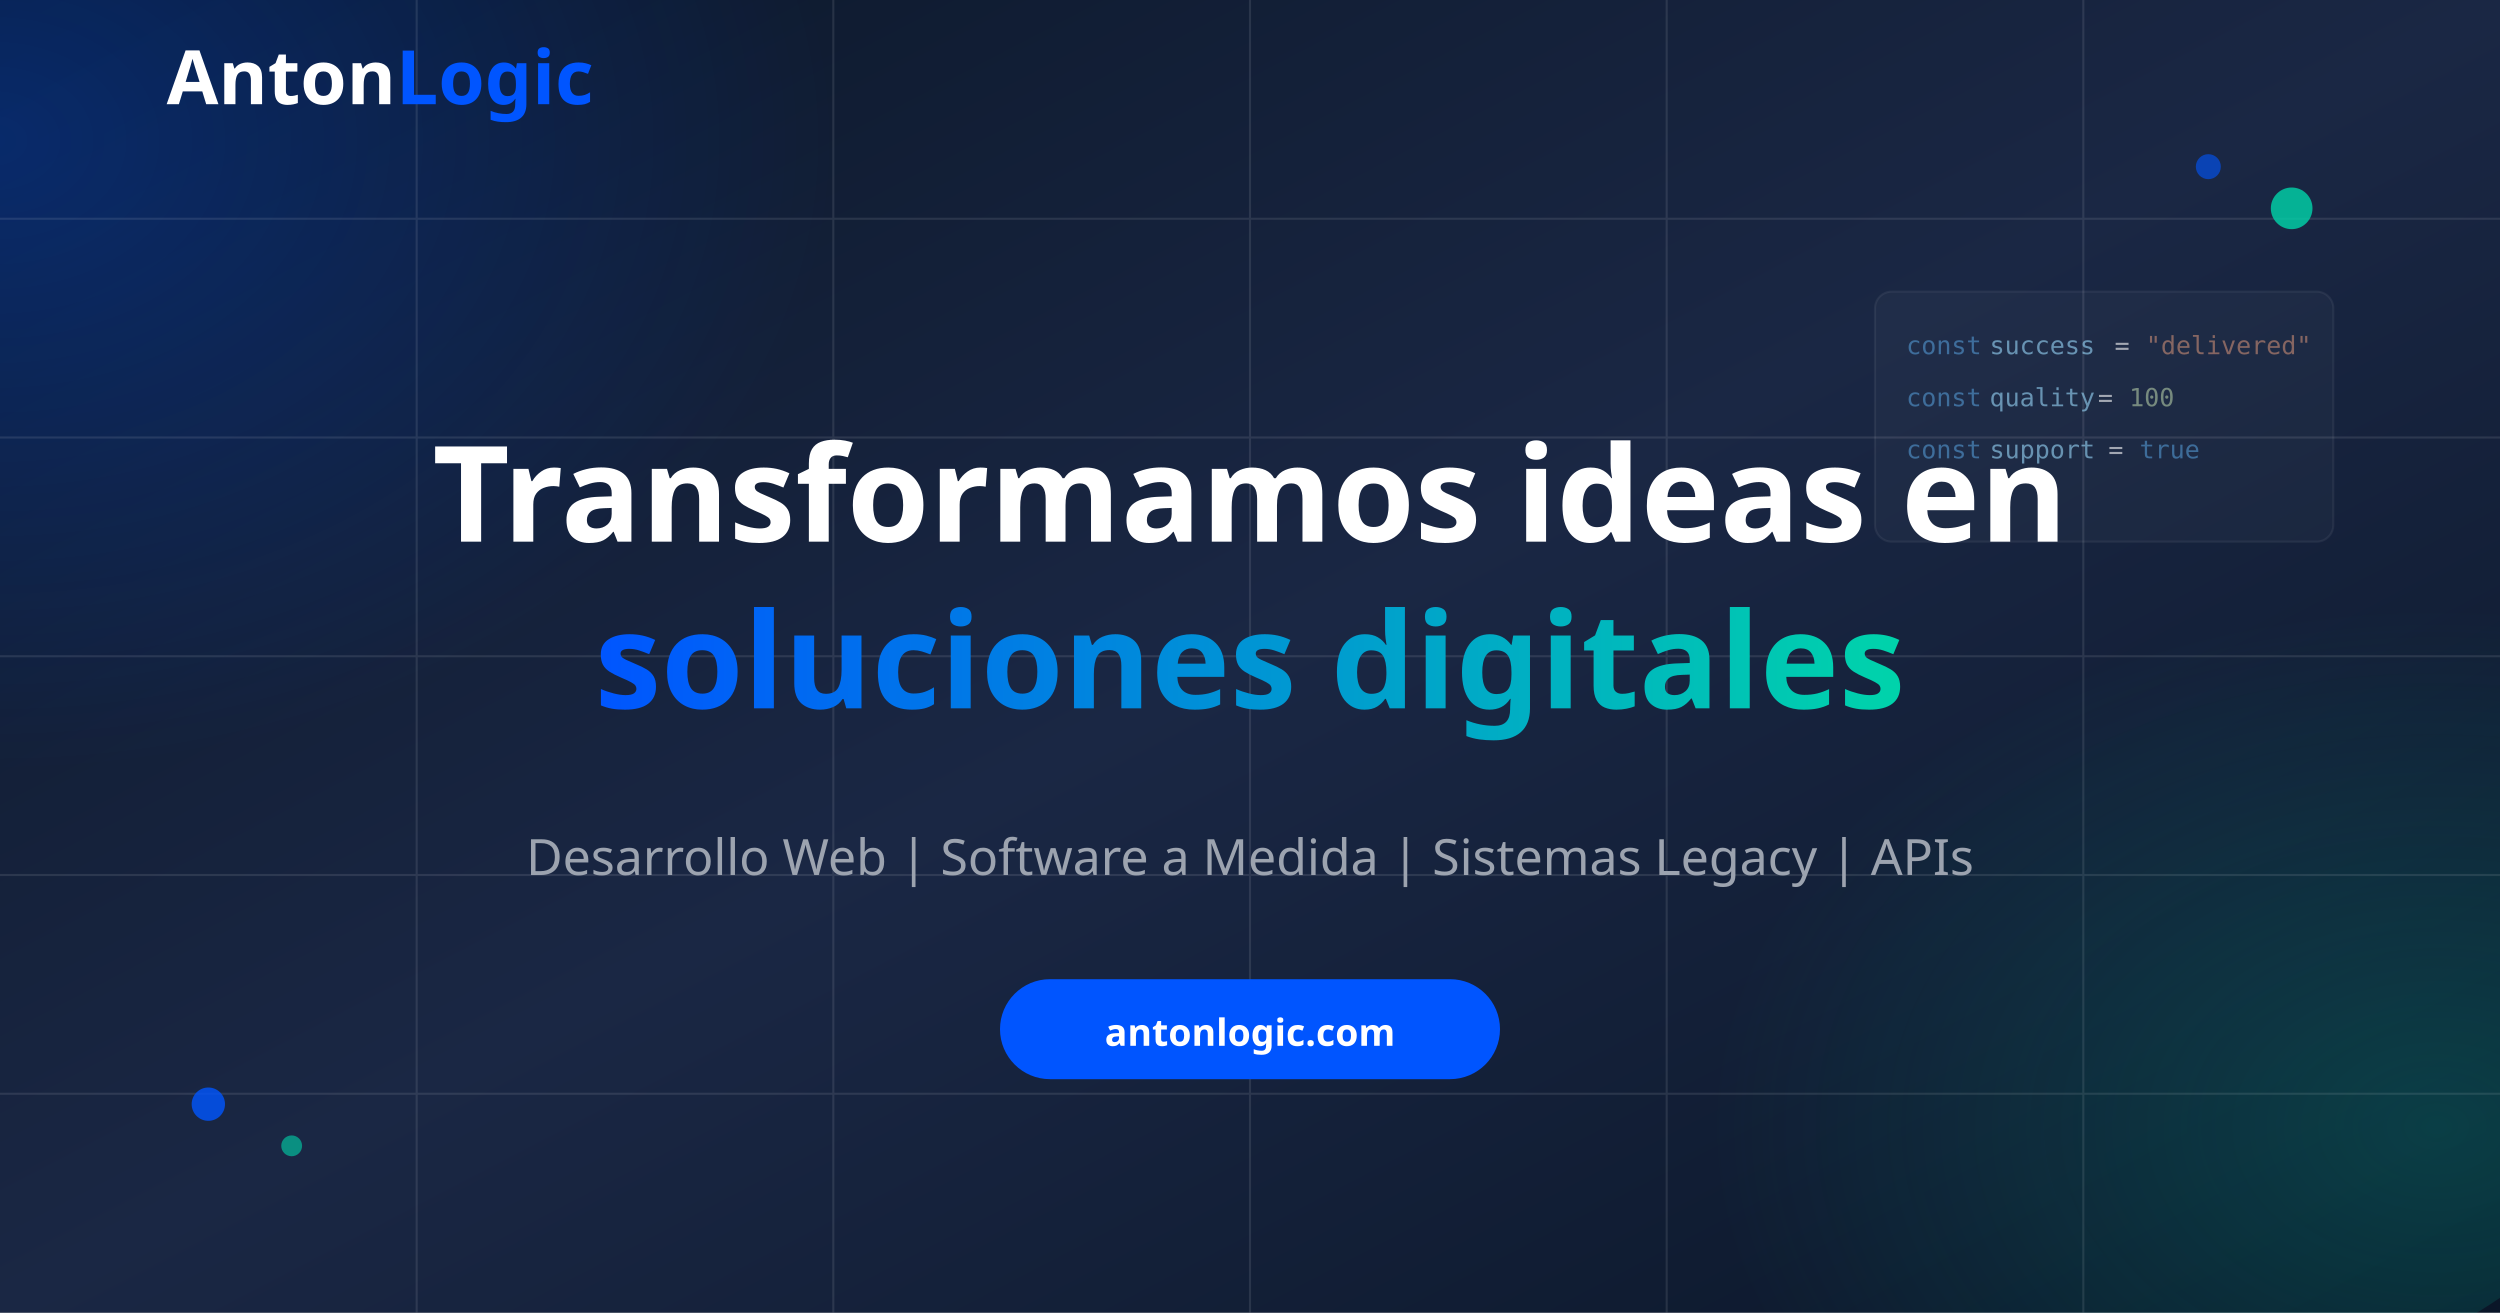
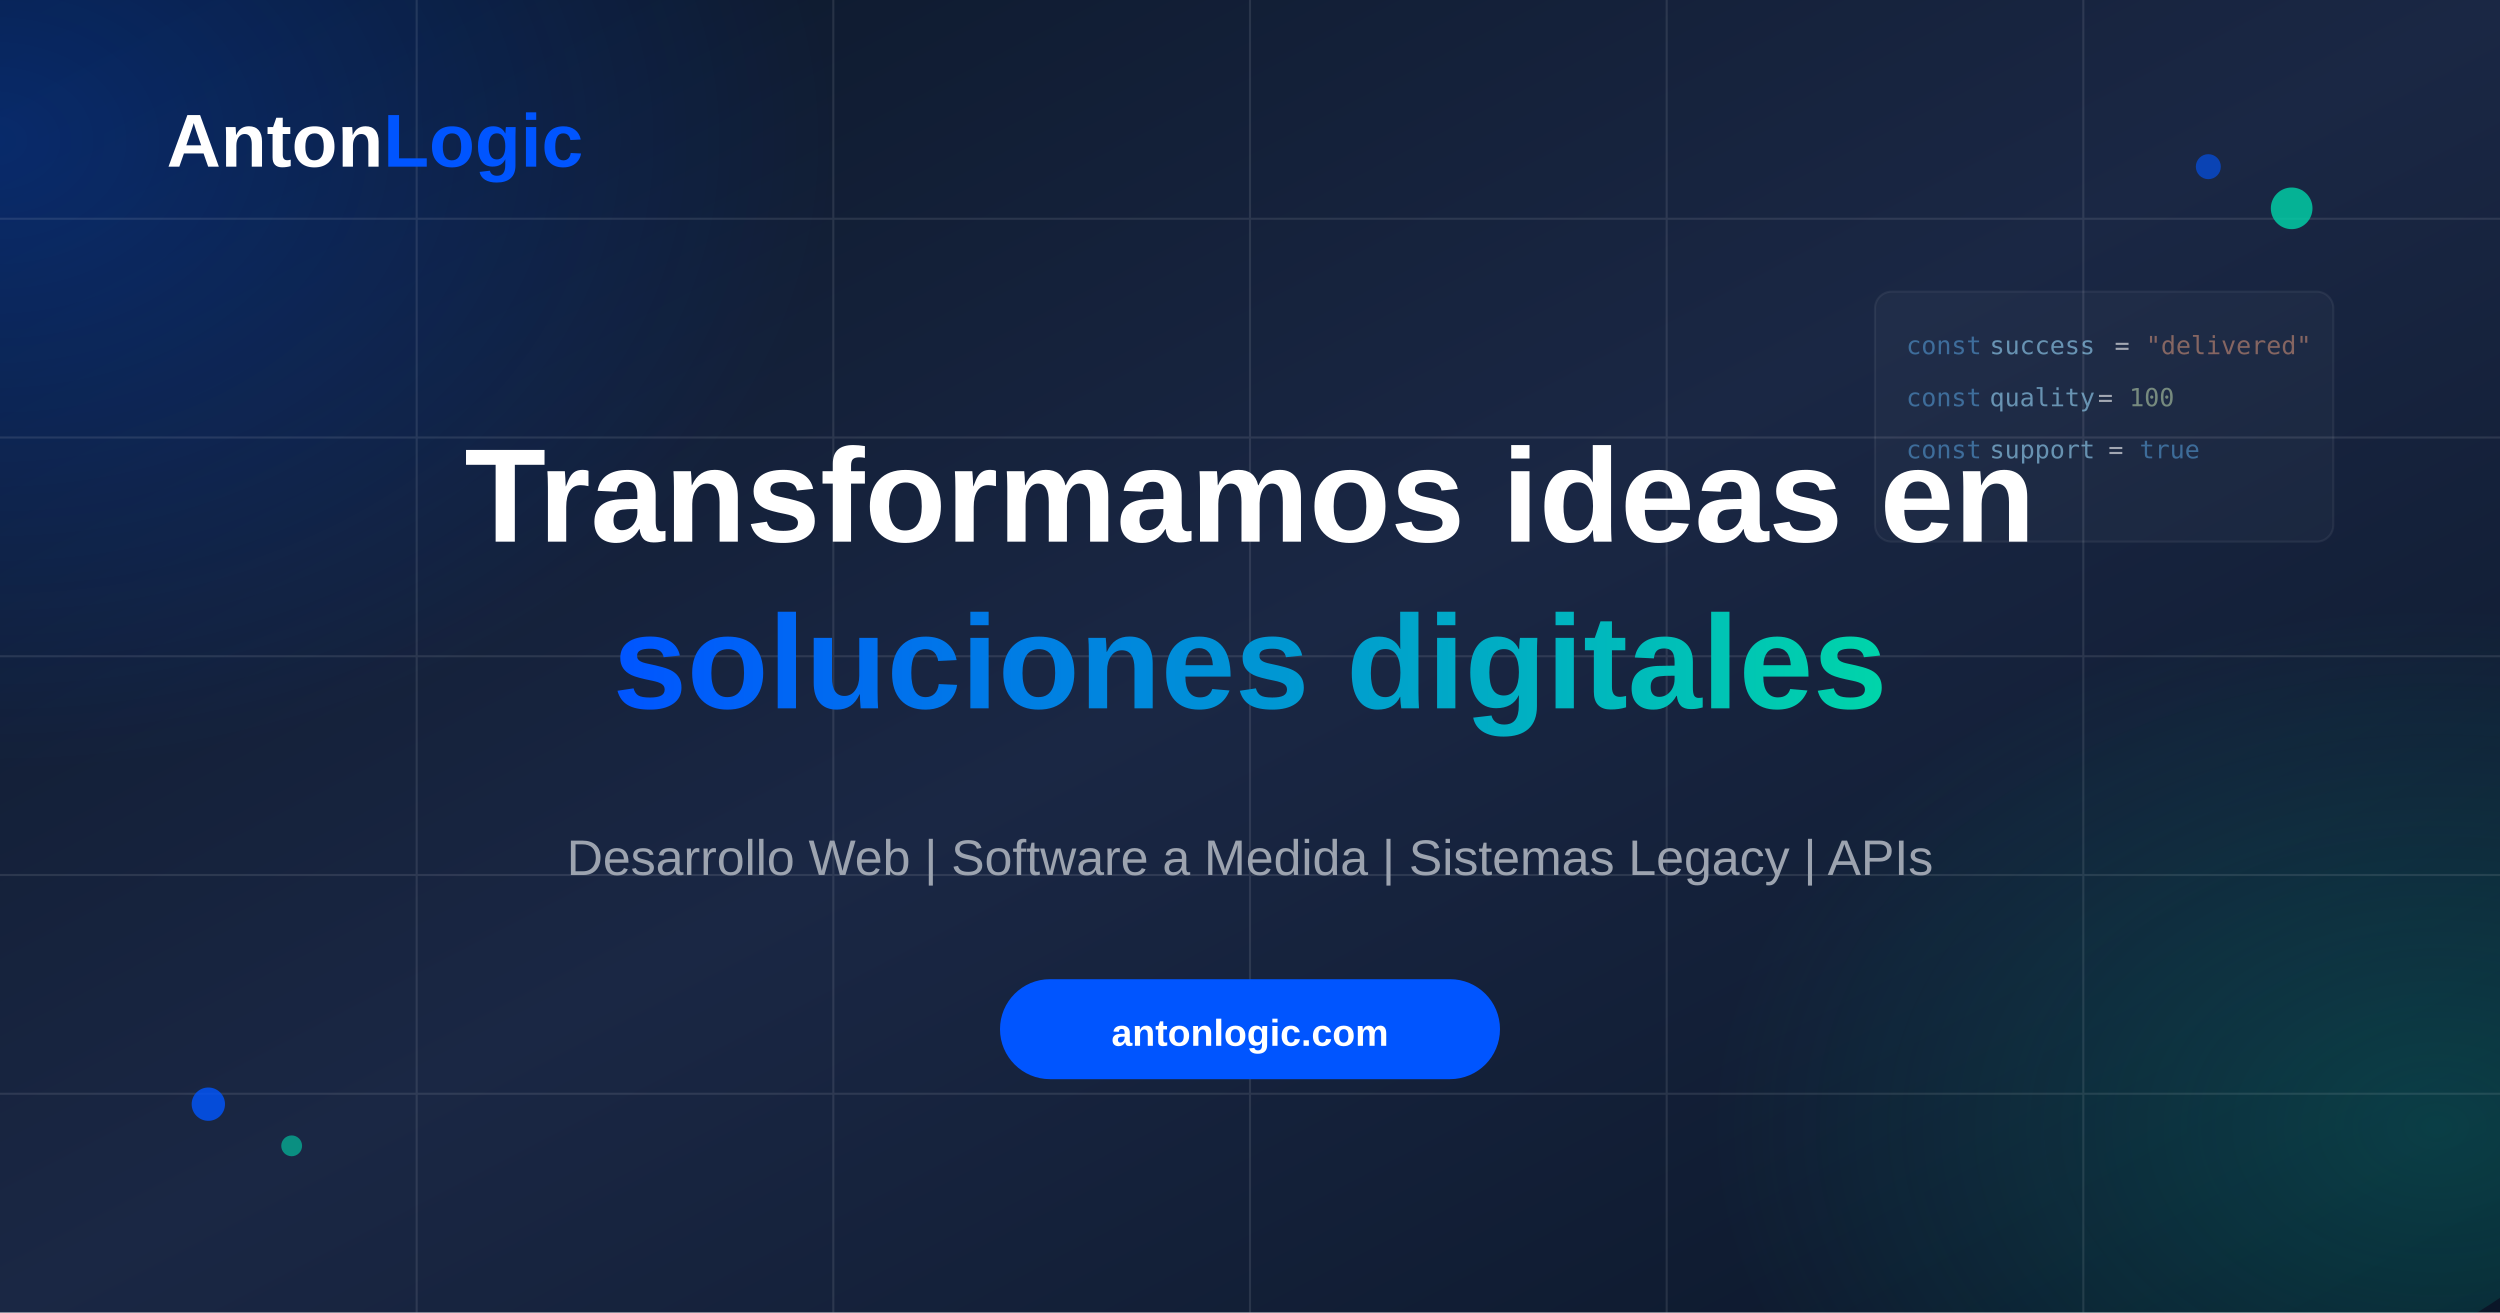
<svg xmlns="http://www.w3.org/2000/svg" width="1200" height="630" viewBox="0 0 1200 630" fill="none">
-   <rect width="1200" height="630" fill="#0A1628" />
  <defs>
-     <linearGradient id="gradientBg" x1="0%" y1="0%" x2="100%" y2="100%">
-       <stop offset="0%" style="stop-color:#0A1628;stop-opacity:1" />
-       <stop offset="50%" style="stop-color:#1A2744;stop-opacity:1" />
-       <stop offset="100%" style="stop-color:#0A1628;stop-opacity:1" />
+     <linearGradient id="ogBgGrad" x1="0%" y1="0%" x2="100%" y2="100%">
+       <stop offset="0%" stop-color="#0A1628" />
+       <stop offset="50%" stop-color="#1A2744" />
+       <stop offset="100%" stop-color="#0A1628" />
    </linearGradient>
-     <linearGradient id="textGradient" x1="0%" y1="0%" x2="100%" y2="0%">
-       <stop offset="0%" style="stop-color:#0055FF;stop-opacity:1" />
-       <stop offset="100%" style="stop-color:#00D4AA;stop-opacity:1" />
+     <linearGradient id="ogTextGrad" x1="0%" y1="0%" x2="100%" y2="0%">
+       <stop offset="0%" stop-color="#0055FF" />
+       <stop offset="100%" stop-color="#00D4AA" />
    </linearGradient>
-     <radialGradient id="glowBlue" cx="20%" cy="30%" r="50%">
-       <stop offset="0%" style="stop-color:#0055FF;stop-opacity:0.3" />
-       <stop offset="100%" style="stop-color:#0055FF;stop-opacity:0" />
+     <radialGradient id="ogGlow1" cx="20%" cy="30%" r="50%">
+       <stop offset="0%" stop-color="#0055FF" stop-opacity="0.3" />
+       <stop offset="100%" stop-color="#0055FF" stop-opacity="0" />
    </radialGradient>
-     <radialGradient id="glowGreen" cx="80%" cy="70%" r="50%">
-       <stop offset="0%" style="stop-color:#00D4AA;stop-opacity:0.2" />
-       <stop offset="100%" style="stop-color:#00D4AA;stop-opacity:0" />
+     <radialGradient id="ogGlow2" cx="80%" cy="70%" r="50%">
+       <stop offset="0%" stop-color="#00D4AA" stop-opacity="0.2" />
+       <stop offset="100%" stop-color="#00D4AA" stop-opacity="0" />
    </radialGradient>
  </defs>
-   <rect width="1200" height="630" fill="url(#gradientBg)" />
-   <ellipse cx="240" cy="189" rx="400" ry="300" fill="url(#glowBlue)" />
-   <ellipse cx="960" cy="441" rx="350" ry="250" fill="url(#glowGreen)" />
+   <rect width="1200" height="630" fill="url(#ogBgGrad)" />
+   <ellipse cx="240" cy="189" rx="400" ry="300" fill="url(#ogGlow1)" />
+   <ellipse cx="960" cy="441" rx="350" ry="250" fill="url(#ogGlow2)" />
  <g opacity="0.1">
    <line x1="0" y1="105" x2="1200" y2="105" stroke="#ffffff" stroke-width="1" />
    <line x1="0" y1="210" x2="1200" y2="210" stroke="#ffffff" stroke-width="1" />
    <line x1="0" y1="315" x2="1200" y2="315" stroke="#ffffff" stroke-width="1" />
    <line x1="0" y1="420" x2="1200" y2="420" stroke="#ffffff" stroke-width="1" />
    <line x1="0" y1="525" x2="1200" y2="525" stroke="#ffffff" stroke-width="1" />
    <line x1="200" y1="0" x2="200" y2="630" stroke="#ffffff" stroke-width="1" />
    <line x1="400" y1="0" x2="400" y2="630" stroke="#ffffff" stroke-width="1" />
    <line x1="600" y1="0" x2="600" y2="630" stroke="#ffffff" stroke-width="1" />
    <line x1="800" y1="0" x2="800" y2="630" stroke="#ffffff" stroke-width="1" />
    <line x1="1000" y1="0" x2="1000" y2="630" stroke="#ffffff" stroke-width="1" />
  </g>
-   <g transform="translate(80, 50)">
-     <text font-family="'Space Grotesk', sans-serif" font-size="36" font-weight="700" fill="#ffffff">
-       Anton<tspan fill="#0055FF">Logic</tspan>
-     </text>
-   </g>
-   <text x="600" y="260" text-anchor="middle" font-family="'Space Grotesk', sans-serif" font-size="64" font-weight="700" fill="#ffffff">
-     Transformamos ideas en
+   <text x="80" y="80" font-family="Arial, sans-serif" font-size="36" font-weight="700" fill="#ffffff">Anton<tspan fill="#0055FF">Logic</tspan>
  </text>
-   <text x="600" y="340" text-anchor="middle" font-family="'Space Grotesk', sans-serif" font-size="64" font-weight="700" fill="url(#textGradient)">
-     soluciones digitales
-   </text>
-   <text x="600" y="420" text-anchor="middle" font-family="'DM Sans', sans-serif" font-size="24" fill="#9CA3AF">
-     Desarrollo Web | Software a Medida | Sistemas Legacy | APIs
-   </text>
-   <g transform="translate(480, 470)">
-     <rect x="0" y="0" width="240" height="48" rx="24" fill="#0055FF" />
-     <text x="120" y="32" text-anchor="middle" font-family="'Space Grotesk', sans-serif" font-size="18" font-weight="600" fill="#ffffff">
-       antonlogic.com
-     </text>
-   </g>
+   <text x="600" y="260" text-anchor="middle" font-family="Arial, sans-serif" font-size="64" font-weight="700" fill="#ffffff">Transformamos ideas en</text>
+   <text x="600" y="340" text-anchor="middle" font-family="Arial, sans-serif" font-size="64" font-weight="700" fill="url(#ogTextGrad)">soluciones digitales</text>
+   <text x="600" y="420" text-anchor="middle" font-family="Arial, sans-serif" font-size="24" fill="#9CA3AF">Desarrollo Web | Software a Medida | Sistemas Legacy | APIs</text>
+   <rect x="480" y="470" width="240" height="48" rx="24" fill="#0055FF" />
+   <text x="600" y="502" text-anchor="middle" font-family="Arial, sans-serif" font-size="18" font-weight="600" fill="#ffffff">antonlogic.com</text>
  <circle cx="100" cy="530" r="8" fill="#0055FF" opacity="0.8" />
  <circle cx="140" cy="550" r="5" fill="#00D4AA" opacity="0.6" />
  <circle cx="1100" cy="100" r="10" fill="#00D4AA" opacity="0.8" />
  <circle cx="1060" cy="80" r="6" fill="#0055FF" opacity="0.6" />
  <g transform="translate(900, 140)" opacity="0.6">
-     <rect x="0" y="0" width="220" height="120" rx="8" fill="rgba(255,255,255,0.05)" stroke="rgba(255,255,255,0.1)" stroke-width="1" />
+     <rect x="0" y="0" width="220" height="120" rx="8" fill="#ffffff" fill-opacity="0.05" stroke="#ffffff" stroke-opacity="0.1" stroke-width="1" />
    <text x="15" y="30" font-family="monospace" font-size="12" fill="#569CD6">const</text>
    <text x="55" y="30" font-family="monospace" font-size="12" fill="#9CDCFE">success</text>
    <text x="115" y="30" font-family="monospace" font-size="12" fill="#ffffff">=</text>
    <text x="130" y="30" font-family="monospace" font-size="12" fill="#CE9178">"delivered"</text>
    <text x="15" y="55" font-family="monospace" font-size="12" fill="#569CD6">const</text>
    <text x="55" y="55" font-family="monospace" font-size="12" fill="#9CDCFE">quality</text>
    <text x="107" y="55" font-family="monospace" font-size="12" fill="#ffffff">=</text>
    <text x="122" y="55" font-family="monospace" font-size="12" fill="#B5CEA8">100</text>
    <text x="15" y="80" font-family="monospace" font-size="12" fill="#569CD6">const</text>
    <text x="55" y="80" font-family="monospace" font-size="12" fill="#9CDCFE">support</text>
    <text x="112" y="80" font-family="monospace" font-size="12" fill="#ffffff">=</text>
    <text x="127" y="80" font-family="monospace" font-size="12" fill="#569CD6">true</text>
  </g>
</svg>
